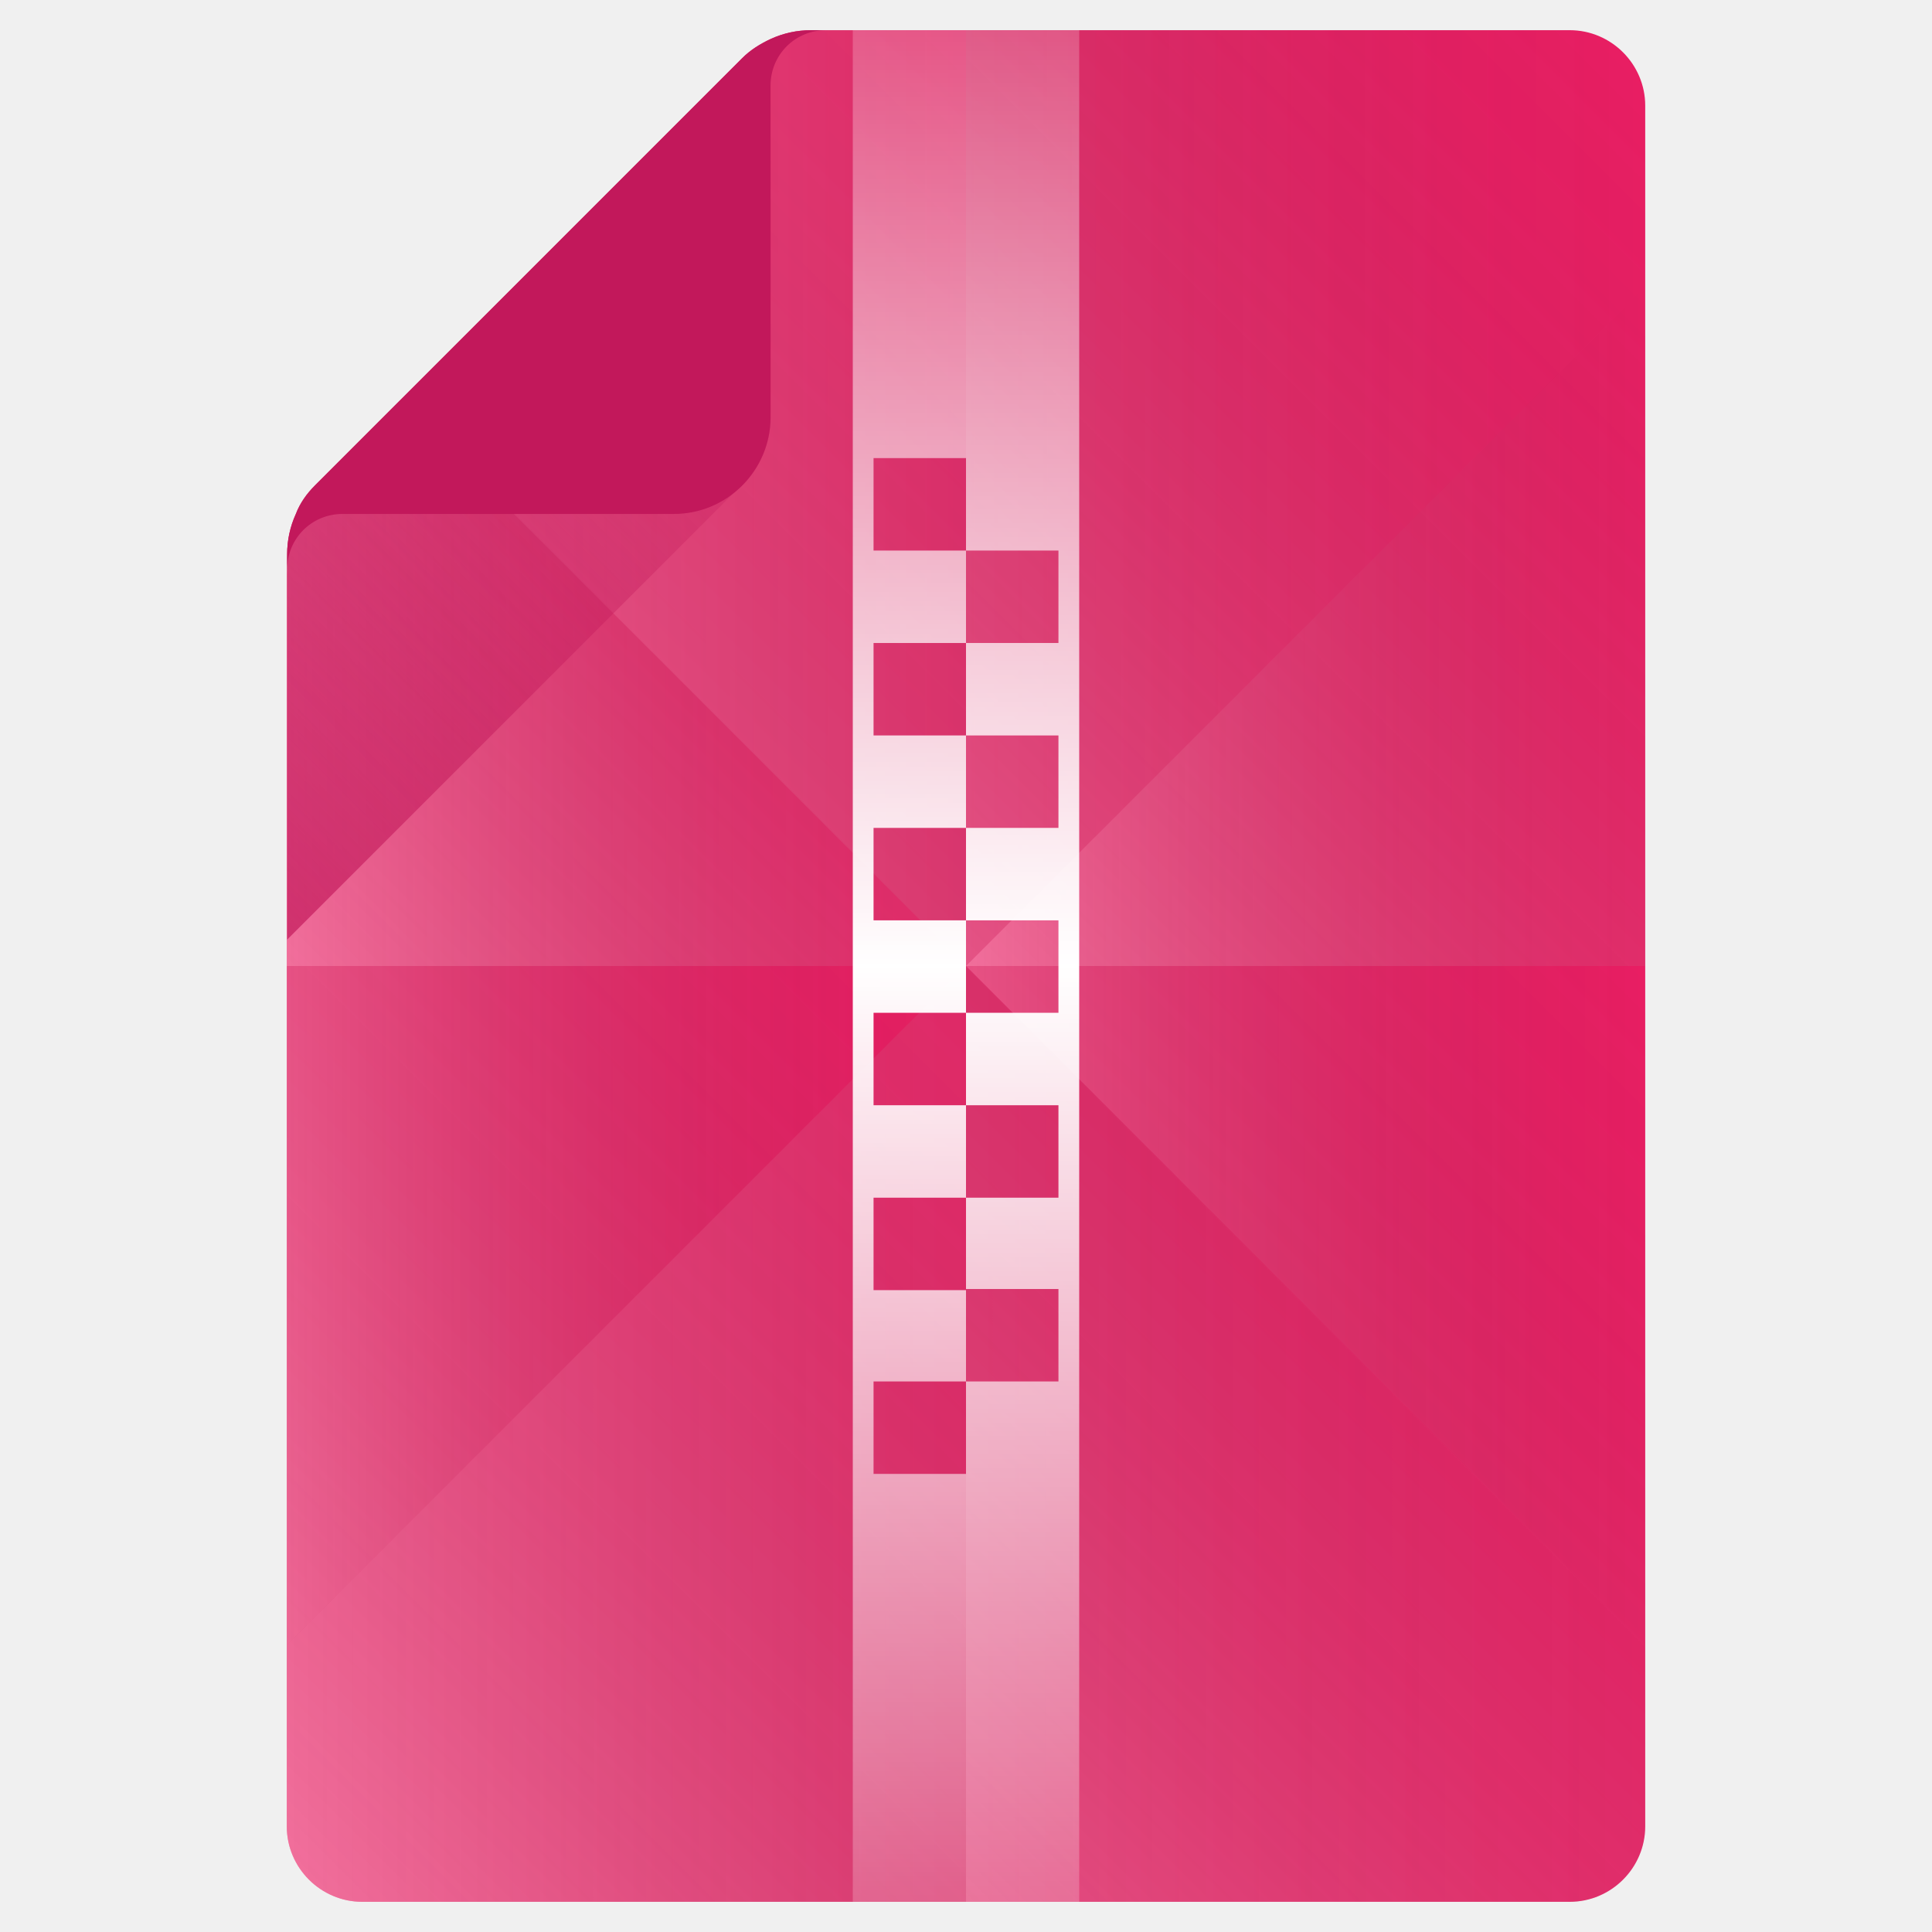
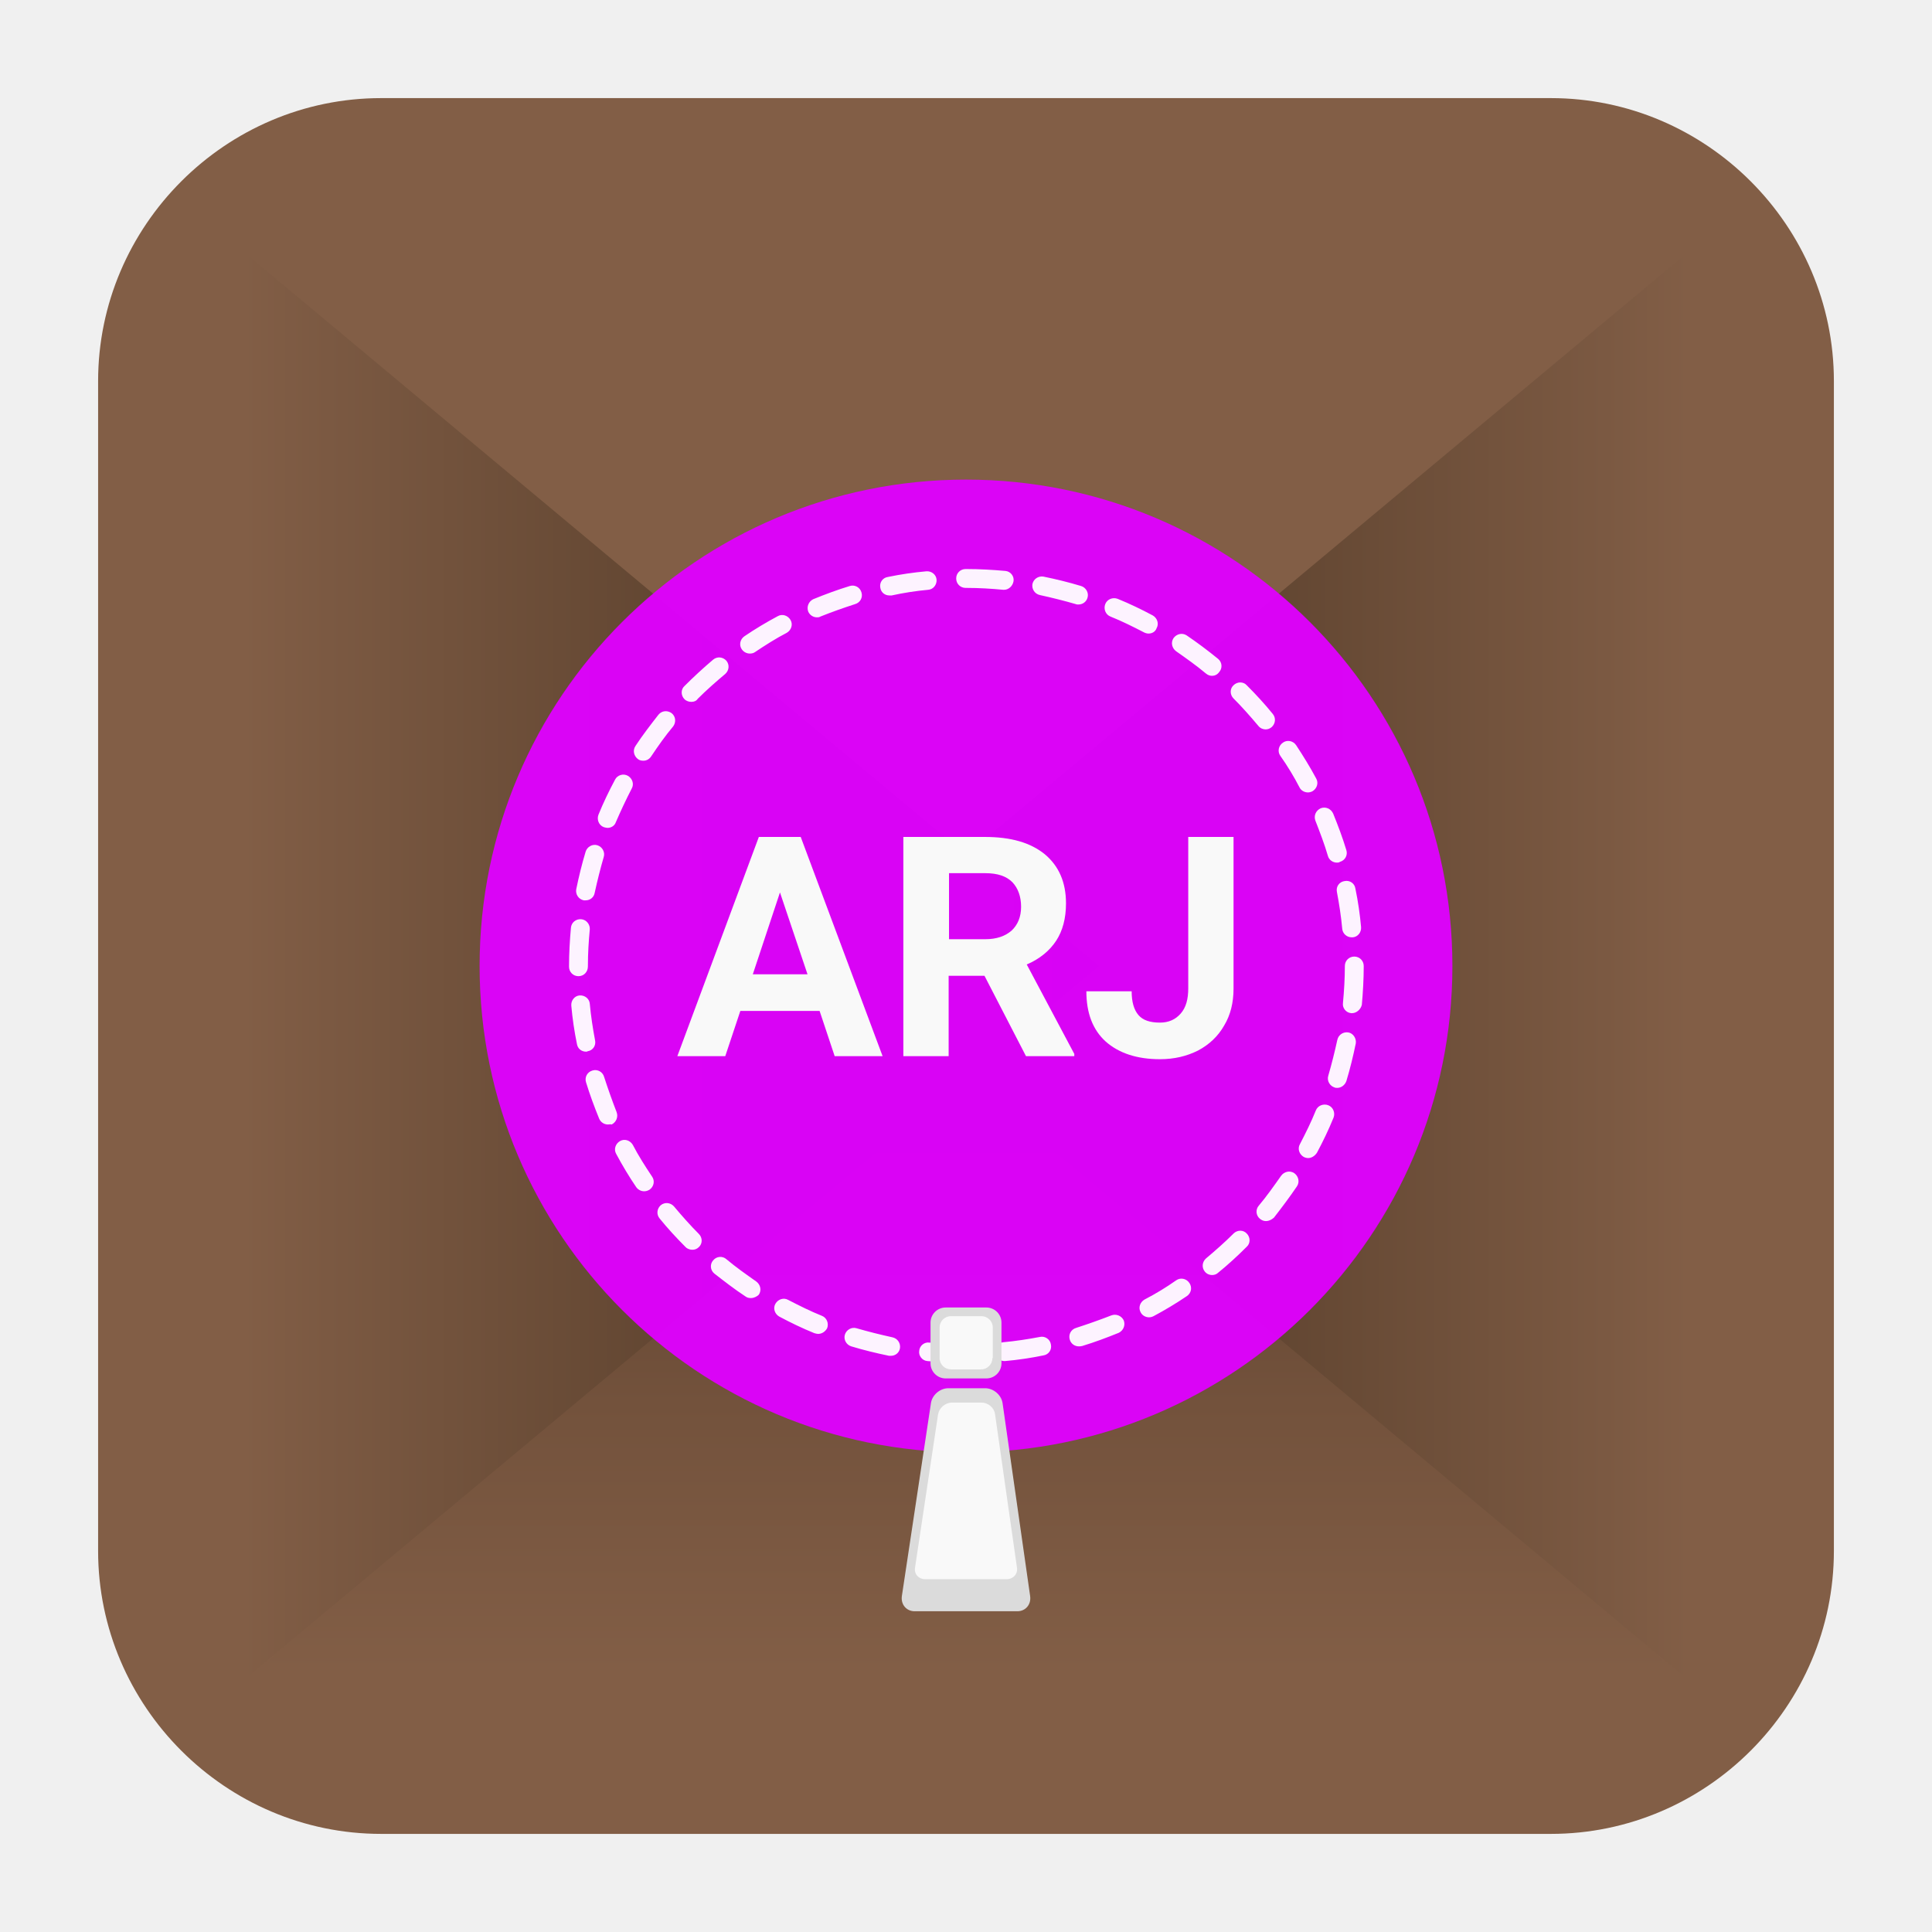
- <svg xmlns="http://www.w3.org/2000/svg" version="1.1" id="Layer_1" x="0px" y="0px" viewBox="0 0 512 512" enable-background="new 0 0 512 512" xml:space="preserve">
+ <svg xmlns="http://www.w3.org/2000/svg" version="1.1" id="Layer_2_1_" x="0px" y="0px" viewBox="0 0 512 512" style="enable-background:new 0 0 512 512;" xml:space="preserve">
+   <style type="text/css">
+ 	.st0{fill:#825E46;}
+ 	.st1{fill:url(#SVGID_1_);}
+ 	.st2{fill:url(#SVGID_2_);}
+ 	.st3{fill:url(#SVGID_3_);}
+ 	.st4{display:none;}
+ 	.st5{display:inline;opacity:0.95;enable-background:new    ;}
+ 	.st6{opacity:0.95;fill:#F45C08;enable-background:new    ;}
+ 	.st7{fill:#FFFFFF;}
+ 	.st8{display:inline;}
+ 	.st9{fill:#DBDBDB;}
+ 	.st10{fill:#F9F9F9;}
+ 	.st11{opacity:0.95;fill:#DF00FF;enable-background:new    ;}
+ 	.st12{opacity:0.95;enable-background:new    ;}
+ </style>
+   <path class="st0" d="M411,486H101c-41.2,0-75-33.8-75-75V101c0-41.2,33.8-75,75-75h310c41.2,0,75,33.8,75,75v310  C486,452.2,452.2,486,411,486z" />
  <g>
-     <path fill="#E91E63" d="M416,8H219h-4.1c-3.7,0-7.3,0.8-10.6,2.3c-2.8,1.3-5.4,2.9-7.6,5.1L83.5,128.6c-2.2,2.2-4,4.7-5.1,7.6   c-1.5,3.3-2.3,6.9-2.3,10.6l-0.1,5.7V484c0,11,9,20,20,20h320c11,0,20-9,20-20V28C436,17,427,8,416,8z" />
-     <g>
-       <linearGradient id="SVGID_1_" gradientUnits="userSpaceOnUse" x1="91.025" y1="271.025" x2="305.025" y2="57.025">
-         <stop offset="0" style="stop-color:#FFFFFF;stop-opacity:0.2" />
-         <stop offset="1" style="stop-color:#231F20;stop-opacity:0" />
-       </linearGradient>
-       <path fill="url(#SVGID_1_)" d="M256,256V8h-37h-4.1c-3.7,0-7.3,0.8-10.6,2.3c-2.8,1.3-5.4,2.9-7.6,5.1L83.5,128.6    c-2.2,2.2-4,4.7-5.1,7.6c-1.5,3.3-2.3,6.9-2.3,10.6l-0.1,5.7V256H256z" />
-       <linearGradient id="SVGID_2_" gradientUnits="userSpaceOnUse" x1="239" y1="239" x2="447.125" y2="30.875">
-         <stop offset="0" style="stop-color:#FFFFFF;stop-opacity:0.2" />
-         <stop offset="1" style="stop-color:#231F20;stop-opacity:0" />
-       </linearGradient>
-       <path fill="url(#SVGID_2_)" d="M416,8H256v248h180V28C436,17,427,8,416,8z" />
-       <linearGradient id="SVGID_3_" gradientUnits="userSpaceOnUse" x1="64.875" y1="481.125" x2="273" y2="273">
-         <stop offset="0" style="stop-color:#FFFFFF;stop-opacity:0.2" />
-         <stop offset="1" style="stop-color:#231F20;stop-opacity:0" />
-       </linearGradient>
-       <path fill="url(#SVGID_3_)" d="M76,484c0,11,9,20,20,20h160V256H76V484z" />
-       <linearGradient id="SVGID_4_" gradientUnits="userSpaceOnUse" x1="236.062" y1="484.062" x2="450.062" y2="270.062">
-         <stop offset="0" style="stop-color:#FFFFFF;stop-opacity:0.2" />
-         <stop offset="1" style="stop-color:#231F20;stop-opacity:0" />
-       </linearGradient>
-       <path fill="url(#SVGID_4_)" d="M256,256v248h160c11,0,20-9,20-20V256H256z" />
+     <linearGradient id="SVGID_1_" gradientUnits="userSpaceOnUse" x1="256" y1="68.986" x2="256" y2="284.728" gradientTransform="matrix(1 0 0 -1 0 512)">
+       <stop offset="0" style="stop-color:#825E46" />
+       <stop offset="0.329" style="stop-color:#73523C" />
+       <stop offset="0.962" style="stop-color:#4B3423" />
+       <stop offset="1" style="stop-color:#483221" />
+     </linearGradient>
+     <polygon class="st1" points="68.9,443 256,227.3 443.1,443  " />
+     <linearGradient id="SVGID_2_" gradientUnits="userSpaceOnUse" x1="220.708" y1="256" x2="447.57" y2="256" gradientTransform="matrix(1 0 0 -1 0 512)">
+       <stop offset="0" style="stop-color:#483221" />
+       <stop offset="0.312" style="stop-color:#563D2A" />
+       <stop offset="0.902" style="stop-color:#7B5942" />
+       <stop offset="1" style="stop-color:#825E46" />
+     </linearGradient>
+     <polygon class="st2" points="447.6,445.4 220.7,256 447.6,66.6  " />
+     <linearGradient id="SVGID_3_" gradientUnits="userSpaceOnUse" x1="64.43" y1="256" x2="291.292" y2="256" gradientTransform="matrix(1 0 0 -1 0 512)">
+       <stop offset="0" style="stop-color:#825E46" />
+       <stop offset="9.840000e-02" style="stop-color:#7B5942" />
+       <stop offset="0.688" style="stop-color:#563D2A" />
+       <stop offset="1" style="stop-color:#483221" />
+     </linearGradient>
+     <polygon class="st3" points="64.4,445.4 291.3,256 64.4,66.6  " />
+   </g>
+   <g class="st4">
+     <g class="st5">
+       <circle class="st6" cx="256" cy="250.1" r="129.8" />
+       <path class="st7" d="M253.2,353C253.2,353,253.2,353,253.2,353c-3.4,0-6.8-0.1-10.1-0.3c-1.4-0.1-2.5-1.2-2.4-2.6    c0.1-1.4,1.2-2.5,2.6-2.4c3.3,0.1,6.6,0.2,9.9,0.3c1.4,0,2.5,1.2,2.5,2.6C255.8,351.9,254.6,353,253.2,353z M265.2,352.9    c-1.4,0-2.5-1.1-2.5-2.5c0-1.4,1.1-2.6,2.5-2.6c3.3-0.1,6.6-0.3,9.9-0.5c1.4-0.1,2.6,1,2.7,2.4c0.1,1.4-1,2.6-2.4,2.7    C272.1,352.6,268.7,352.7,265.2,352.9C265.3,352.9,265.3,352.9,265.2,352.9z M231.3,351.9c-0.1,0-0.2,0-0.2,0    c-3.4-0.3-6.8-0.7-10-1.1c-1.4-0.2-2.4-1.5-2.2-2.9s1.5-2.4,2.9-2.2c3.2,0.4,6.5,0.8,9.8,1.1c1.4,0.1,2.4,1.4,2.3,2.8    C233.7,350.9,232.6,351.9,231.3,351.9z M287.2,351.2c-1.3,0-2.4-0.9-2.5-2.2c-0.2-1.4,0.8-2.7,2.2-2.8c3.3-0.4,6.6-0.9,9.8-1.4    c1.4-0.2,2.7,0.7,2.9,2.1c0.2,1.4-0.7,2.7-2.1,2.9c-3.2,0.5-6.6,1-10,1.4C287.4,351.2,287.3,351.2,287.2,351.2z M209.5,348.8    c-0.2,0-0.3,0-0.5,0c-3.5-0.7-6.8-1.5-9.9-2.3c-1.4-0.4-2.1-1.8-1.8-3.1c0.4-1.4,1.8-2.1,3.1-1.8c3,0.8,6.2,1.6,9.6,2.3    c1.4,0.3,2.3,1.6,2,3C211.8,348,210.7,348.8,209.5,348.8z M308.8,347.4c-1.1,0-2.2-0.8-2.5-1.9c-0.3-1.4,0.5-2.7,1.9-3.1    c3.3-0.8,6.5-1.7,9.4-2.7c1.3-0.5,2.8,0.3,3.2,1.6s-0.3,2.8-1.6,3.2c-3,1-6.3,2-9.8,2.8C309.2,347.4,309,347.4,308.8,347.4z     M188.4,342.7c-0.3,0-0.7-0.1-1-0.2c-3.5-1.5-6.7-3.1-9.3-4.8c-1.2-0.8-1.5-2.3-0.7-3.5c0.8-1.2,2.3-1.5,3.5-0.7    c2.4,1.5,5.2,3,8.5,4.3c1.3,0.5,1.9,2,1.4,3.3C190.4,342.1,189.4,342.7,188.4,342.7z M329.4,339.9c-0.9,0-1.8-0.5-2.2-1.3    c-0.7-1.2-0.2-2.8,1-3.4c3.1-1.7,5.6-3.5,7.5-5.4c1-1,2.6-1,3.6,0s1,2.6,0,3.6c-2.2,2.2-5.1,4.3-8.7,6.2    C330.2,339.8,329.8,339.9,329.4,339.9z M171,329.8c-0.8,0-1.6-0.4-2.1-1.1c-1.8-2.6-3.4-5.7-5-9.2c-0.6-1.3,0-2.8,1.3-3.3    c1.3-0.5,2.8,0,3.3,1.3c1.4,3.2,2.9,6,4.5,8.4c0.8,1.2,0.5,2.7-0.7,3.5C172,329.7,171.5,329.8,171,329.8z M344.2,324.3    c-0.4,0-0.8-0.1-1.1-0.3c-1.3-0.6-1.8-2.1-1.1-3.4c1.3-2.6,2.5-5.6,3.7-8.9c0.5-1.3,1.9-2,3.2-1.6c1.3,0.5,2,1.9,1.6,3.2    c-1.2,3.5-2.5,6.7-3.9,9.6C346,323.8,345.1,324.3,344.2,324.3z M162.4,309.7c-1.1,0-2.1-0.7-2.4-1.8c-0.9-3.1-1.7-6.4-2.4-9.9    c-0.3-1.4,0.6-2.7,2-3c1.4-0.3,2.7,0.6,3,2c0.7,3.4,1.5,6.6,2.3,9.5c0.4,1.3-0.4,2.7-1.8,3.1C162.8,309.7,162.6,309.7,162.4,309.7    z M351.2,303.5c-0.2,0-0.4,0-0.6-0.1c-1.4-0.3-2.2-1.7-1.9-3c0.7-3,1.4-6.3,1.9-9.7c0.2-1.4,1.5-2.3,2.9-2.1    c1.4,0.2,2.3,1.5,2.1,2.9c-0.6,3.5-1.3,6.8-2,9.9C353.4,302.7,352.4,303.5,351.2,303.5z M158,288.2c-1.2,0-2.3-0.9-2.5-2.2    c-0.5-3.2-0.9-6.6-1.2-10c-0.1-1.4,0.9-2.6,2.3-2.8c1.4-0.1,2.6,0.9,2.8,2.3c0.3,3.3,0.7,6.7,1.2,9.8c0.2,1.4-0.8,2.7-2.2,2.9    C158.2,288.2,158.1,288.2,158,288.2z M354.8,281.9c-0.1,0-0.2,0-0.3,0c-1.4-0.2-2.4-1.4-2.2-2.8c0.4-3.2,0.7-6.5,0.9-9.9    c0.1-1.4,1.3-2.5,2.7-2.4c1.4,0.1,2.5,1.3,2.4,2.7c-0.2,3.4-0.5,6.8-0.9,10.1C357.2,280.9,356.1,281.9,354.8,281.9z M155.9,266.3    c-1.3,0-2.5-1.1-2.5-2.4c-0.2-3.3-0.3-6.7-0.3-10.1c0-1.4,1.1-2.6,2.5-2.6c0,0,0,0,0,0c1.4,0,2.5,1.1,2.5,2.5    c0,3.3,0.1,6.6,0.3,9.9c0.1,1.4-1,2.6-2.4,2.7C156,266.3,156,266.3,155.9,266.3z M356.3,259.9    C356.3,259.9,356.2,259.9,356.3,259.9c-1.5,0-2.6-1.2-2.5-2.6c0.1-2.4,0.1-4.8,0.1-7.2c0-0.9,0-1.8,0-2.7c0-1.4,1.1-2.5,2.5-2.6    c0,0,0,0,0,0c1.4,0,2.5,1.1,2.5,2.5c0,0.9,0,1.8,0,2.7c0,2.4,0,4.9-0.1,7.4C358.8,258.8,357.7,259.9,356.3,259.9z M155.7,244.3    C155.7,244.3,155.7,244.3,155.7,244.3c-1.5,0-2.6-1.2-2.5-2.6c0.1-3.4,0.3-6.8,0.5-10.1c0.1-1.4,1.3-2.5,2.7-2.4    c1.4,0.1,2.5,1.3,2.4,2.7c-0.2,3.2-0.4,6.6-0.5,9.9C158.2,243.3,157.1,244.3,155.7,244.3z M356,237.9c-1.3,0-2.5-1-2.5-2.4    c-0.2-3.3-0.4-6.7-0.7-9.9c-0.1-1.4,0.9-2.6,2.3-2.8c1.4-0.1,2.6,0.9,2.8,2.3c0.3,3.3,0.5,6.7,0.7,10.1c0.1,1.4-1,2.6-2.4,2.7    C356.1,237.9,356,237.9,356,237.9z M157.3,222.4c-0.1,0-0.2,0-0.3,0c-1.4-0.2-2.4-1.4-2.2-2.8c0.4-3.4,0.9-6.8,1.4-10    c0.2-1.4,1.5-2.3,2.9-2.1c1.4,0.2,2.3,1.5,2.1,2.9c-0.5,3.1-1,6.4-1.4,9.8C159.7,221.5,158.6,222.4,157.3,222.4z M353.9,216.1    c-1.2,0-2.3-0.9-2.5-2.2c-0.5-3.4-1.1-6.6-1.7-9.7c-0.3-1.4,0.6-2.7,2-3c1.4-0.3,2.7,0.6,3,2c0.6,3.2,1.2,6.5,1.7,10    c0.2,1.4-0.8,2.7-2.1,2.9C354.1,216.1,354,216.1,353.9,216.1z M161,200.8c-0.2,0-0.4,0-0.6-0.1c-1.4-0.3-2.2-1.7-1.9-3.1    c0.8-3.5,1.8-6.8,2.8-9.8c0.4-1.3,1.9-2.1,3.2-1.6c1.3,0.4,2.1,1.9,1.6,3.2c-1,2.9-1.8,6.1-2.6,9.4    C163.2,200,162.2,200.8,161,200.8z M349.4,194.6c-1.1,0-2.1-0.7-2.4-1.8c-1-3.3-2-6.4-3.2-9.2c-0.5-1.3,0.1-2.8,1.4-3.3    c1.3-0.5,2.8,0.1,3.3,1.4c1.2,2.9,2.3,6.2,3.4,9.7c0.4,1.3-0.4,2.8-1.7,3.1C349.8,194.5,349.6,194.6,349.4,194.6z M168.3,180.1    c-0.4,0-0.8-0.1-1.2-0.3c-1.2-0.6-1.7-2.2-1.1-3.4c1.8-3.5,3.8-6.5,6-8.8c1-1,2.6-1.1,3.6-0.1c1,1,1.1,2.6,0.1,3.6    c-1.8,2-3.6,4.6-5.2,7.7C170.1,179.6,169.2,180.1,168.3,180.1z M340.4,174.6c-0.8,0-1.6-0.4-2.1-1c-0.9-1.2-1.8-2.3-2.7-3.2    c-1.1-1.1-2.4-2.1-3.8-3.1c-1.2-0.8-1.4-2.4-0.7-3.5c0.8-1.2,2.4-1.4,3.5-0.7c1.7,1.2,3.3,2.4,4.6,3.7c1.1,1.1,2.2,2.4,3.2,3.8    c0.8,1.1,0.6,2.7-0.6,3.5C341.5,174.4,340.9,174.6,340.4,174.6z M183.5,164.8c-0.9,0-1.8-0.5-2.3-1.4c-0.6-1.2-0.2-2.8,1.1-3.4    c2.8-1.4,6-2.8,9.5-4c1.3-0.5,2.8,0.2,3.2,1.6c0.5,1.3-0.2,2.8-1.6,3.2c-3.3,1.2-6.3,2.4-8.9,3.8    C184.3,164.7,183.9,164.8,183.5,164.8z M322.7,162.2c-0.3,0-0.6-0.1-0.9-0.2c-2.8-1.1-5.9-2.2-9.2-3.1c-1.3-0.4-2.1-1.8-1.7-3.1    c0.4-1.3,1.8-2.1,3.1-1.7c3.5,1,6.8,2.1,9.7,3.3c1.3,0.5,1.9,2,1.4,3.3C324.6,161.6,323.7,162.2,322.7,162.2z M204.2,157.6    c-1.1,0-2.2-0.8-2.5-1.9c-0.3-1.4,0.5-2.7,1.9-3.1c3.1-0.7,6.5-1.4,9.9-2c1.4-0.2,2.7,0.7,2.9,2.1c0.2,1.4-0.7,2.7-2.1,2.9    c-3.4,0.6-6.6,1.2-9.6,2C204.6,157.6,204.4,157.6,204.2,157.6z M301.5,156.3c-0.2,0-0.3,0-0.5,0c-3.1-0.6-6.4-1.1-9.7-1.6    c-1.4-0.2-2.4-1.5-2.2-2.9c0.2-1.4,1.5-2.3,2.9-2.2c3.4,0.5,6.8,1,10,1.7c1.4,0.3,2.3,1.6,2,3    C303.8,155.4,302.7,156.3,301.5,156.3z M225.9,153.9c-1.3,0-2.4-1-2.5-2.2c-0.2-1.4,0.8-2.6,2.2-2.8c3.3-0.4,6.7-0.7,10.1-0.9    c1.4-0.1,2.6,0.9,2.7,2.3s-0.9,2.6-2.3,2.7c-3.3,0.2-6.6,0.6-9.8,0.9C226.1,153.9,226,153.9,225.9,153.9z M279.8,153.3    c-0.1,0-0.1,0-0.2,0c-3.2-0.3-6.6-0.5-9.9-0.7c-1.4-0.1-2.5-1.3-2.4-2.7s1.3-2.5,2.7-2.4c3.4,0.2,6.8,0.4,10.1,0.7    c1.4,0.1,2.4,1.4,2.3,2.7C282.2,152.3,281.1,153.3,279.8,153.3z M247.8,152.4c-1.4,0-2.5-1.1-2.5-2.5c0-1.4,1.1-2.6,2.5-2.6    c3.3-0.1,6.7-0.1,10.1-0.1c1.4,0,2.5,1.1,2.5,2.6c0,1.4-1.1,2.5-2.5,2.5c0,0,0,0,0,0C254.5,152.2,251.1,152.3,247.8,152.4    C247.8,152.4,247.8,152.4,247.8,152.4z" />
    </g>
-     <g>
-       <linearGradient id="SVGID_5_" gradientUnits="userSpaceOnUse" x1="76" y1="271.025" x2="256" y2="271.025">
-         <stop offset="0" style="stop-color:#FFFFFF;stop-opacity:0.2" />
-         <stop offset="1" style="stop-color:#231F20;stop-opacity:0" />
-       </linearGradient>
-       <path fill="url(#SVGID_5_)" d="M256,256L106,106l-22.5,22.5c-2.2,2.2-4,4.7-5.1,7.6c-1.5,3.3-2.3,6.9-2.3,10.6l-0.1,5.7V436    L256,256z" />
-       <linearGradient id="SVGID_6_" gradientUnits="userSpaceOnUse" x1="106.05" y1="132" x2="436" y2="132">
-         <stop offset="0" style="stop-color:#FFFFFF;stop-opacity:0.2" />
-         <stop offset="1" style="stop-color:#231F20;stop-opacity:0" />
-       </linearGradient>
-       <path fill="url(#SVGID_6_)" d="M256,256L436,76V28c0-11-9-20-20-20H219h-4.1c-3.7,0-7.3,0.8-10.6,2.3c-2.8,1.3-5.4,2.9-7.6,5.1    L106,106L256,256z" />
-       <linearGradient id="SVGID_7_" gradientUnits="userSpaceOnUse" x1="76" y1="380" x2="436" y2="380">
-         <stop offset="0" style="stop-color:#FFFFFF;stop-opacity:0.2" />
-         <stop offset="1" style="stop-color:#231F20;stop-opacity:0" />
-       </linearGradient>
-       <path fill="url(#SVGID_7_)" d="M436,484v-48L256,256L76,436v48c0,11,9,20,20,20h320C427,504,436,495,436,484z" />
-       <linearGradient id="SVGID_8_" gradientUnits="userSpaceOnUse" x1="256" y1="256" x2="436" y2="256">
-         <stop offset="0" style="stop-color:#FFFFFF;stop-opacity:0.2" />
-         <stop offset="1" style="stop-color:#231F20;stop-opacity:0" />
-       </linearGradient>
-       <polygon fill="url(#SVGID_8_)" points="436,436 436,76 256,256   " />
-     </g>
-     <linearGradient id="SVGID_9_" gradientUnits="userSpaceOnUse" x1="95.8" y1="-70.4" x2="462.7" y2="-437.3" gradientTransform="matrix(0.5 0 0 0.5 0 256)">
-       <stop offset="0" style="stop-color:#C2185B" />
-       <stop offset="1" style="stop-color:#C2185B;stop-opacity:0" />
-     </linearGradient>
-     <path opacity="0.7" fill="url(#SVGID_9_)" enable-background="new    " d="M196.7,15.6L83.5,128.8c-2.2,2.2-4,4.7-5.1,7.6   c-1.5,3.3-2.3,6.9-2.3,10.6v102l120.6-120.6c4.9-4.9,7.6-11.3,7.6-18.1v-100C201.5,11.6,198.9,13.4,196.7,15.6z" />
-     <path fill="#C2185B" d="M214.9,8c-3.7,0-7.3,0.8-10.6,2.3c-2.8,1.3-5.4,2.9-7.6,5.1L83.5,128.6c-2.2,2.2-4,4.7-5.1,7.6   c-1.5,3.3-2.3,6.9-2.3,10.6v4.1c0-8.2,6.5-14.7,14.7-14.7h87.8c14.1,0,25.6-11.5,25.6-25.6V22.7c0-8.2,6.5-14.7,14.7-14.7H214.9z" />
-   </g>
-   <g display="none">
-     <rect x="231.5" y="107.4" display="inline" fill="#FFFFFF" width="24.5" height="24.5" />
-     <rect x="231.5" y="156.4" display="inline" fill="#FFFFFF" width="24.5" height="24.5" />
-     <rect x="231.5" y="205.4" display="inline" fill="#FFFFFF" width="24.5" height="24.5" />
-     <rect x="231.5" y="254.4" display="inline" fill="#FFFFFF" width="24.5" height="24.5" />
-     <g display="inline">
-       <rect x="256" y="131.9" fill="#FFFFFF" width="24.5" height="24.5" />
-       <rect x="256" y="180.9" fill="#FFFFFF" width="24.5" height="24.5" />
-       <rect x="256" y="229.9" fill="#FFFFFF" width="24.5" height="24.5" />
-       <rect x="256" y="278.9" fill="#FFFFFF" width="24.5" height="24.5" />
-     </g>
-     <rect x="231.5" y="303.4" display="inline" fill="#FFFFFF" width="24.5" height="24.5" />
-     <rect x="256" y="327.6" display="inline" fill="#FFFFFF" width="24.5" height="24.5" />
-     <rect x="231.5" y="352.1" display="inline" fill="#FFFFFF" width="24.5" height="24.5" />
-   </g>
-   <rect x="226" y="8" display="none" fill="#FFFFFF" width="60" height="496" />
-   <linearGradient id="SVGID_10_" gradientUnits="userSpaceOnUse" x1="256" y1="504" x2="256" y2="8">
-     <stop offset="0" style="stop-color:#FFFFFF;stop-opacity:0.2" />
-     <stop offset="0.5" style="stop-color:#FFFFFF" />
-     <stop offset="1" style="stop-color:#FFFFFF;stop-opacity:0.2" />
-   </linearGradient>
-   <path fill="url(#SVGID_10_)" d="M226,8v496h60V8H226z M280.5,170.4H256v24.5h24.5v24.5H256v24.5h24.5v24.5H256v24.5h24.5v24.5H256  v24.2h24.5v24.5H256v24.5h-24.5v-24.5H256v-24.2h-24.5v-24.5H256v-24.5h-24.5v-24.5H256v-24.5h-24.5v-24.5H256v-24.5h-24.5v-24.5  H256v-24.5h-24.5v-24.5H256v24.5h24.5V170.4z" />
-   <g id="g108" display="none">
-     <g id="g146" transform="translate(270.7294,111.5949)" display="inline">
-       <path id="path148" fill="#DBDBDB" d="M4,376.9c0.4,2.4-1.4,4.4-3.8,4.4h-29.8c-2.4,0-4.1-2-3.8-4.4l8.4-56.1    c0.4-2.4,2.6-4.4,5.1-4.4h10.8c2.4,0,4.7,1.9,5,4.4L4,376.9z" />
-     </g>
-     <g id="g150" transform="translate(264.1354,165.0223)" display="inline">
-       <path id="path152" fill="#DBDBDB" d="M2.2,255.7c0,2.4-2,4.4-4.4,4.4H-14c-2.4,0-4.4-2-4.4-4.4v-11.9c0-2.4,2-4.4,4.4-4.4h11.9    c2.4,0,4.4,2,4.4,4.4v11.9H2.2z" />
-     </g>
-     <g id="g154" transform="translate(262.0619,166.2135)" display="inline">
-       <path id="path156" fill="#F9F9F9" d="M1.7,253c0,1.8-1.4,3.2-3.2,3.2h-8.9c-1.8,0-3.2-1.4-3.2-3.2v-8.9c0-1.8,1.4-3.2,3.2-3.2h8.9    c1.8,0,3.2,1.4,3.2,3.2V253z" />
-     </g>
-     <g id="g158" transform="translate(267.7075,118.2056)" display="inline">
-       <path id="path160" fill="#F9F9F9" d="M3.2,361.9c0.3,1.9-1.1,3.5-3,3.5h-23.8c-1.9,0-3.2-1.5-2.9-3.5l6.6-44.6    c0.3-1.9,2.1-3.4,4-3.4h8.6c1.9,0,3.7,1.6,4,3.4L3.2,361.9z" />
+     <g class="st8">
+       <path class="st9" d="M273,417c0.3,2.2-1.2,4-3.4,4h-27.2c-2.2,0-3.7-1.8-3.4-4l7.7-51.1c0.3-2.2,2.4-4,4.6-4h9.8    c2.2,0,4.3,1.8,4.6,4L273,417z" />
+       <g>
+         <path class="st9" d="M265.4,355.3c0,2.2-1.8,4-4,4h-10.8c-2.2,0-4-1.8-4-4v-10.8c0-2.2,1.8-4,4-4h10.8c2.2,0,4,1.8,4,4V355.3z" />
+         <path class="st10" d="M263,353.9c0,1.6-1.3,3-3,3H252c-1.6,0-3-1.3-3-3v-8.1c0-1.6,1.3-3,3-3h8.1c1.6,0,3,1.3,3,3V353.9z" />
+       </g>
+       <path class="st10" d="M269.5,409.4c0.3,1.7-1,3.1-2.7,3.1h-21.6c-1.8,0-3-1.4-2.7-3.1l6.1-40.6c0.3-1.7,1.9-3.1,3.7-3.1h7.8    c1.8,0,3.4,1.4,3.6,3.1L269.5,409.4z" />
    </g>
  </g>
+   <circle class="st11" cx="256" cy="256" r="128.9" />
+   <g class="st12">
+     <g>
+       <path class="st7" d="M256.1,361.2H256c-3.4,0-6.8-0.2-10.2-0.5c-1.4-0.1-2.4-1.4-2.2-2.7c0.1-1.4,1.4-2.4,2.7-2.2    c3.2,0.3,6.5,0.5,9.7,0.5h0.1c1.4,0,2.5,1.1,2.5,2.5S257.5,361.2,256.1,361.2z M266.2,360.7c-1.3,0-2.4-1-2.5-2.3    c-0.1-1.4,0.9-2.6,2.2-2.7c3.3-0.3,6.5-0.8,9.7-1.4c1.3-0.3,2.7,0.6,2.9,2c0.3,1.4-0.6,2.7-2,2.9c-3.4,0.7-6.8,1.2-10.2,1.5    C266.3,360.7,266.3,360.7,266.2,360.7z M236.1,359.3c-0.2,0-0.3,0-0.5,0c-3.4-0.7-6.7-1.5-10-2.5c-1.3-0.4-2.1-1.8-1.7-3.1    c0.4-1.3,1.8-2.1,3.1-1.7c3.1,0.9,6.3,1.7,9.5,2.4c1.4,0.3,2.2,1.6,2,2.9C238.3,358.5,237.3,359.3,236.1,359.3z M285.9,356.8    c-1.1,0-2.1-0.7-2.4-1.8c-0.4-1.3,0.3-2.7,1.7-3.1c3.1-1,6.2-2.1,9.3-3.3c1.3-0.5,2.7,0.1,3.3,1.3c0.5,1.3-0.1,2.7-1.3,3.3    c-3.2,1.3-6.4,2.5-9.7,3.5C286.4,356.8,286.2,356.8,285.9,356.8z M216.8,353.5c-0.3,0-0.6-0.1-1-0.2c-3.2-1.3-6.3-2.8-9.3-4.4    c-1.2-0.7-1.7-2.2-1-3.4c0.7-1.2,2.2-1.7,3.4-1c2.9,1.5,5.9,3,8.9,4.2c1.3,0.5,1.9,2,1.4,3.3C218.7,352.9,217.8,353.5,216.8,353.5    z M304.5,349.1c-0.9,0-1.8-0.5-2.2-1.3c-0.7-1.2-0.2-2.7,1-3.4c2.9-1.5,5.7-3.2,8.4-5.1c1.1-0.8,2.7-0.5,3.5,0.7s0.5,2.7-0.7,3.5    c-2.8,1.9-5.8,3.7-8.8,5.3C305.3,349,304.9,349.1,304.5,349.1z M199,344c-0.5,0-1-0.1-1.4-0.4c-2.9-1.9-5.6-4-8.3-6.1    c-1.1-0.9-1.2-2.5-0.3-3.5c0.9-1.1,2.5-1.2,3.5-0.3c2.5,2.1,5.2,4,7.9,5.9c1.1,0.8,1.5,2.3,0.7,3.5C200.6,343.6,199.8,344,199,344    z M321.2,337.9c-0.7,0-1.4-0.3-1.9-0.9c-0.9-1.1-0.7-2.6,0.3-3.5c2.5-2.1,5-4.3,7.3-6.6c1-1,2.6-1,3.5,0c1,1,1,2.6,0,3.5    c-2.4,2.4-5,4.8-7.6,6.9C322.4,337.7,321.8,337.9,321.2,337.9z M183.5,331.2c-0.6,0-1.3-0.2-1.8-0.7c-2.4-2.4-4.8-5-6.9-7.6    c-0.9-1.1-0.7-2.6,0.3-3.5c1.1-0.9,2.6-0.7,3.5,0.3c2.1,2.5,4.3,5,6.6,7.3c1,1,1,2.6,0,3.5C184.7,331,184.1,331.2,183.5,331.2z     M335.5,323.6c-0.6,0-1.1-0.2-1.6-0.6c-1.1-0.9-1.2-2.5-0.3-3.5c2.1-2.5,4-5.2,5.9-7.9c0.8-1.1,2.3-1.5,3.5-0.7    c1.1,0.8,1.5,2.3,0.7,3.5c-1.9,2.8-4,5.6-6.1,8.3C336.9,323.3,336.2,323.6,335.5,323.6z M170.7,315.7c-0.8,0-1.6-0.4-2.1-1.1    c-1.9-2.8-3.7-5.8-5.3-8.8c-0.7-1.2-0.2-2.7,1-3.4c1.2-0.7,2.7-0.2,3.4,1c1.5,2.9,3.3,5.7,5.1,8.4c0.8,1.1,0.5,2.7-0.7,3.5    C171.6,315.6,171.1,315.7,170.7,315.7z M346.7,306.9c-0.4,0-0.8-0.1-1.2-0.3c-1.2-0.7-1.7-2.2-1-3.4c1.5-2.9,3-5.9,4.2-8.9    c0.5-1.3,2-1.9,3.3-1.4c1.3,0.5,1.9,2,1.4,3.3c-1.3,3.2-2.8,6.3-4.4,9.3C348.4,306.4,347.5,306.9,346.7,306.9z M161.1,298    c-1,0-1.9-0.6-2.3-1.5c-1.3-3.2-2.5-6.4-3.5-9.7c-0.4-1.3,0.3-2.7,1.7-3.1c1.3-0.4,2.7,0.3,3.1,1.7c1,3.1,2.1,6.2,3.3,9.3    c0.5,1.3-0.1,2.7-1.3,3.3C161.8,297.9,161.4,298,161.1,298z M354.4,288.3c-0.2,0-0.5,0-0.7-0.1c-1.3-0.4-2.1-1.8-1.7-3.1    c0.9-3.1,1.7-6.3,2.4-9.5c0.3-1.4,1.6-2.2,2.9-2s2.2,1.6,2,2.9c-0.7,3.4-1.5,6.7-2.5,10C356.4,287.6,355.4,288.3,354.4,288.3z     M155.3,278.7c-1.2,0-2.2-0.8-2.4-2c-0.7-3.4-1.2-6.8-1.5-10.2c-0.1-1.4,0.9-2.6,2.2-2.7c1.4-0.1,2.6,0.9,2.7,2.2    c0.3,3.3,0.8,6.5,1.4,9.7c0.3,1.4-0.6,2.7-2,2.9C155.6,278.7,155.4,278.7,155.3,278.7z M358.3,268.5c-0.1,0-0.2,0-0.2,0    c-1.4-0.1-2.4-1.4-2.2-2.7c0.3-3.2,0.5-6.5,0.5-9.8c0-1.4,1.1-2.5,2.5-2.5s2.5,1.1,2.5,2.5v0.1c0,3.4-0.2,6.9-0.5,10.2    C360.6,267.5,359.5,268.5,358.3,268.5z M153.3,258.7c-1.4,0-2.5-1.1-2.5-2.5V256c0-3.4,0.2-6.8,0.5-10.1c0.1-1.4,1.3-2.4,2.7-2.3    c1.4,0.1,2.4,1.4,2.3,2.7c-0.3,3.2-0.5,6.4-0.5,9.6v0.2C155.8,257.6,154.7,258.7,153.3,258.7z M358.2,248.4c-1.3,0-2.4-1-2.5-2.3    c-0.3-3.3-0.8-6.5-1.4-9.7c-0.3-1.4,0.6-2.7,2-2.9c1.4-0.3,2.7,0.6,2.9,2c0.7,3.4,1.2,6.8,1.5,10.2c0.1,1.4-0.9,2.6-2.2,2.7    C358.4,248.4,358.3,248.4,358.2,248.4z M155.2,238.6c-0.2,0-0.3,0-0.5,0c-1.4-0.3-2.2-1.6-2-2.9c0.7-3.4,1.5-6.7,2.5-10    c0.4-1.3,1.8-2.1,3.1-1.7c1.3,0.4,2.1,1.8,1.7,3.1c-0.9,3.1-1.7,6.3-2.4,9.5C157.4,237.8,156.4,238.6,155.2,238.6z M354.3,228.6    c-1.1,0-2.1-0.7-2.4-1.8c-0.9-3.1-2.1-6.2-3.3-9.3c-0.5-1.3,0.1-2.7,1.4-3.3c1.3-0.5,2.7,0.1,3.3,1.4c1.3,3.2,2.5,6.4,3.5,9.7    c0.4,1.3-0.3,2.7-1.7,3.1C354.8,228.6,354.6,228.6,354.3,228.6z M161,219.4c-0.3,0-0.6-0.1-1-0.2c-1.3-0.5-1.9-2-1.4-3.3    c1.3-3.2,2.8-6.3,4.4-9.3c0.6-1.2,2.2-1.7,3.4-1s1.7,2.2,1,3.4c-1.5,2.9-2.9,5.9-4.2,8.9C162.9,218.8,162,219.4,161,219.4z     M346.6,210c-0.9,0-1.8-0.5-2.2-1.3c-1.5-2.9-3.2-5.7-5.1-8.4c-0.8-1.1-0.5-2.7,0.7-3.5c1.1-0.8,2.7-0.5,3.5,0.7    c1.9,2.9,3.7,5.8,5.3,8.8c0.7,1.2,0.2,2.7-1,3.4C347.4,209.9,347,210,346.6,210z M170.5,201.6c-0.5,0-1-0.1-1.4-0.4    c-1.1-0.8-1.5-2.3-0.7-3.5c1.9-2.9,4-5.6,6.1-8.3c0.9-1.1,2.4-1.2,3.5-0.4c1.1,0.9,1.2,2.4,0.4,3.5c-2.1,2.5-4,5.2-5.8,7.9    C172.1,201.2,171.3,201.6,170.5,201.6z M335.4,193.3c-0.7,0-1.4-0.3-1.9-0.9c-2.1-2.5-4.3-5-6.6-7.3c-1-1-1-2.6,0-3.5    c1-1,2.6-1,3.5,0c2.4,2.4,4.8,5,6.9,7.6c0.9,1.1,0.7,2.6-0.3,3.5C336.5,193.1,336,193.3,335.4,193.3z M183.2,186    c-0.6,0-1.3-0.2-1.8-0.7c-1-1-1-2.6,0-3.5c2.4-2.4,5-4.8,7.6-7c1.1-0.9,2.6-0.7,3.5,0.3c0.9,1.1,0.7,2.6-0.3,3.5    c-2.5,2.1-5,4.3-7.3,6.6C184.5,185.8,183.9,186,183.2,186z M321.2,179.1c-0.6,0-1.1-0.2-1.6-0.6c-2.5-2.1-5.2-4-7.9-5.9    c-1.1-0.8-1.5-2.3-0.7-3.5c0.8-1.1,2.3-1.5,3.5-0.7c2.8,1.9,5.6,4,8.3,6.2c1.1,0.9,1.2,2.5,0.3,3.5    C322.6,178.8,321.9,179.1,321.2,179.1z M198.7,173.2c-0.8,0-1.6-0.4-2.1-1.1c-0.8-1.1-0.5-2.7,0.7-3.5c2.8-1.9,5.8-3.7,8.8-5.3    c1.2-0.7,2.7-0.2,3.4,1s0.2,2.7-1,3.4c-2.9,1.5-5.7,3.3-8.4,5.1C199.7,173.1,199.2,173.2,198.7,173.2z M304.4,167.9    c-0.4,0-0.8-0.1-1.2-0.3c-2.9-1.5-5.9-3-8.9-4.2c-1.3-0.5-1.9-2-1.4-3.3c0.5-1.3,2-1.9,3.3-1.4c3.2,1.3,6.3,2.8,9.3,4.4    c1.2,0.7,1.7,2.2,1,3.4C306.2,167.4,305.3,167.9,304.4,167.9z M216.5,163.6c-1,0-1.9-0.6-2.3-1.5c-0.5-1.3,0.1-2.7,1.3-3.3    c3.2-1.3,6.4-2.5,9.7-3.5c1.3-0.4,2.7,0.3,3.1,1.7c0.4,1.3-0.3,2.7-1.7,3.1c-3.1,1-6.2,2.1-9.2,3.3    C217.1,163.6,216.8,163.6,216.5,163.6z M285.8,160.2c-0.2,0-0.5,0-0.7-0.1c-3.1-0.9-6.3-1.7-9.5-2.4c-1.4-0.3-2.2-1.6-2-2.9    c0.3-1.4,1.6-2.2,2.9-2c3.4,0.7,6.7,1.5,10,2.5c1.3,0.4,2.1,1.8,1.7,3.1C287.9,159.5,286.9,160.2,285.8,160.2z M235.7,157.8    c-1.2,0-2.2-0.8-2.4-2c-0.3-1.4,0.6-2.7,2-2.9c3.4-0.7,6.8-1.2,10.2-1.5c1.4-0.1,2.6,0.9,2.7,2.2c0.1,1.4-0.9,2.6-2.2,2.7    c-3.3,0.3-6.5,0.8-9.7,1.5C236.1,157.8,235.9,157.8,235.7,157.8z M266.1,156.3c-0.1,0-0.2,0-0.2,0c-3.2-0.3-6.5-0.5-9.8-0.5    l-0.2,0c-1.4,0-2.5-1.1-2.5-2.5s1.1-2.5,2.5-2.5l0.2,0c3.5,0,6.9,0.2,10.3,0.5c1.4,0.1,2.4,1.4,2.2,2.7    C268.4,155.3,267.3,156.3,266.1,156.3z" />
+     </g>
+   </g>
+   <g>
+     <path class="st9" d="M273,423c0.3,2.2-1.2,4-3.4,4h-27.2c-2.2,0-3.7-1.8-3.4-4l7.7-51.1c0.3-2.2,2.4-4,4.6-4h9.8   c2.2,0,4.3,1.8,4.6,4L273,423z" />
+     <g>
+       <path class="st9" d="M265.4,361.3c0,2.2-1.8,4-4,4h-10.8c-2.2,0-4-1.8-4-4v-10.8c0-2.2,1.8-4,4-4h10.8c2.2,0,4,1.8,4,4V361.3z" />
+       <path class="st10" d="M263,359.9c0,1.6-1.3,3-3,3H252c-1.6,0-3-1.3-3-3v-8.1c0-1.6,1.3-3,3-3h8.1c1.6,0,3,1.3,3,3V359.9z" />
+     </g>
+     <path class="st10" d="M269.5,415.4c0.3,1.7-1,3.1-2.7,3.1h-21.6c-1.8,0-3-1.4-2.7-3.1l6.1-40.6c0.3-1.7,1.9-3.1,3.7-3.1h7.8   c1.8,0,3.4,1.4,3.6,3.1L269.5,415.4z" />
+   </g>
+   <g>
+     <path class="st10" d="M217.2,267.9h-21l-4,12h-12.7l21.6-58.1h11.1l21.7,58.1h-12.7L217.2,267.9z M199.5,258.2H214l-7.3-21.7   L199.5,258.2z" />
+     <path class="st10" d="M260.9,258.6h-9.5v21.3h-12v-58.1H261c6.9,0,12.1,1.5,15.9,4.6c3.7,3.1,5.6,7.4,5.6,13c0,4-0.9,7.3-2.6,9.9   c-1.7,2.6-4.3,4.8-7.8,6.3l12.6,23.7v0.6h-12.8L260.9,258.6z M251.4,248.9h9.7c3,0,5.3-0.8,7-2.3c1.6-1.5,2.5-3.6,2.5-6.3   c0-2.7-0.8-4.9-2.3-6.5c-1.6-1.6-3.9-2.4-7.2-2.4h-9.6V248.9z" />
+     <path class="st10" d="M314.9,221.8h12V262c0,3.7-0.8,7-2.5,9.8c-1.6,2.8-3.9,5-6.9,6.6c-3,1.5-6.3,2.3-10.1,2.3   c-6.1,0-10.9-1.6-14.4-4.7c-3.4-3.1-5.1-7.5-5.1-13.3h12c0,2.8,0.6,4.9,1.8,6.3c1.2,1.4,3.1,2,5.7,2c2.3,0,4.1-0.8,5.5-2.4   c1.4-1.6,2-3.8,2-6.7V221.8z" />
+   </g>
</svg>
